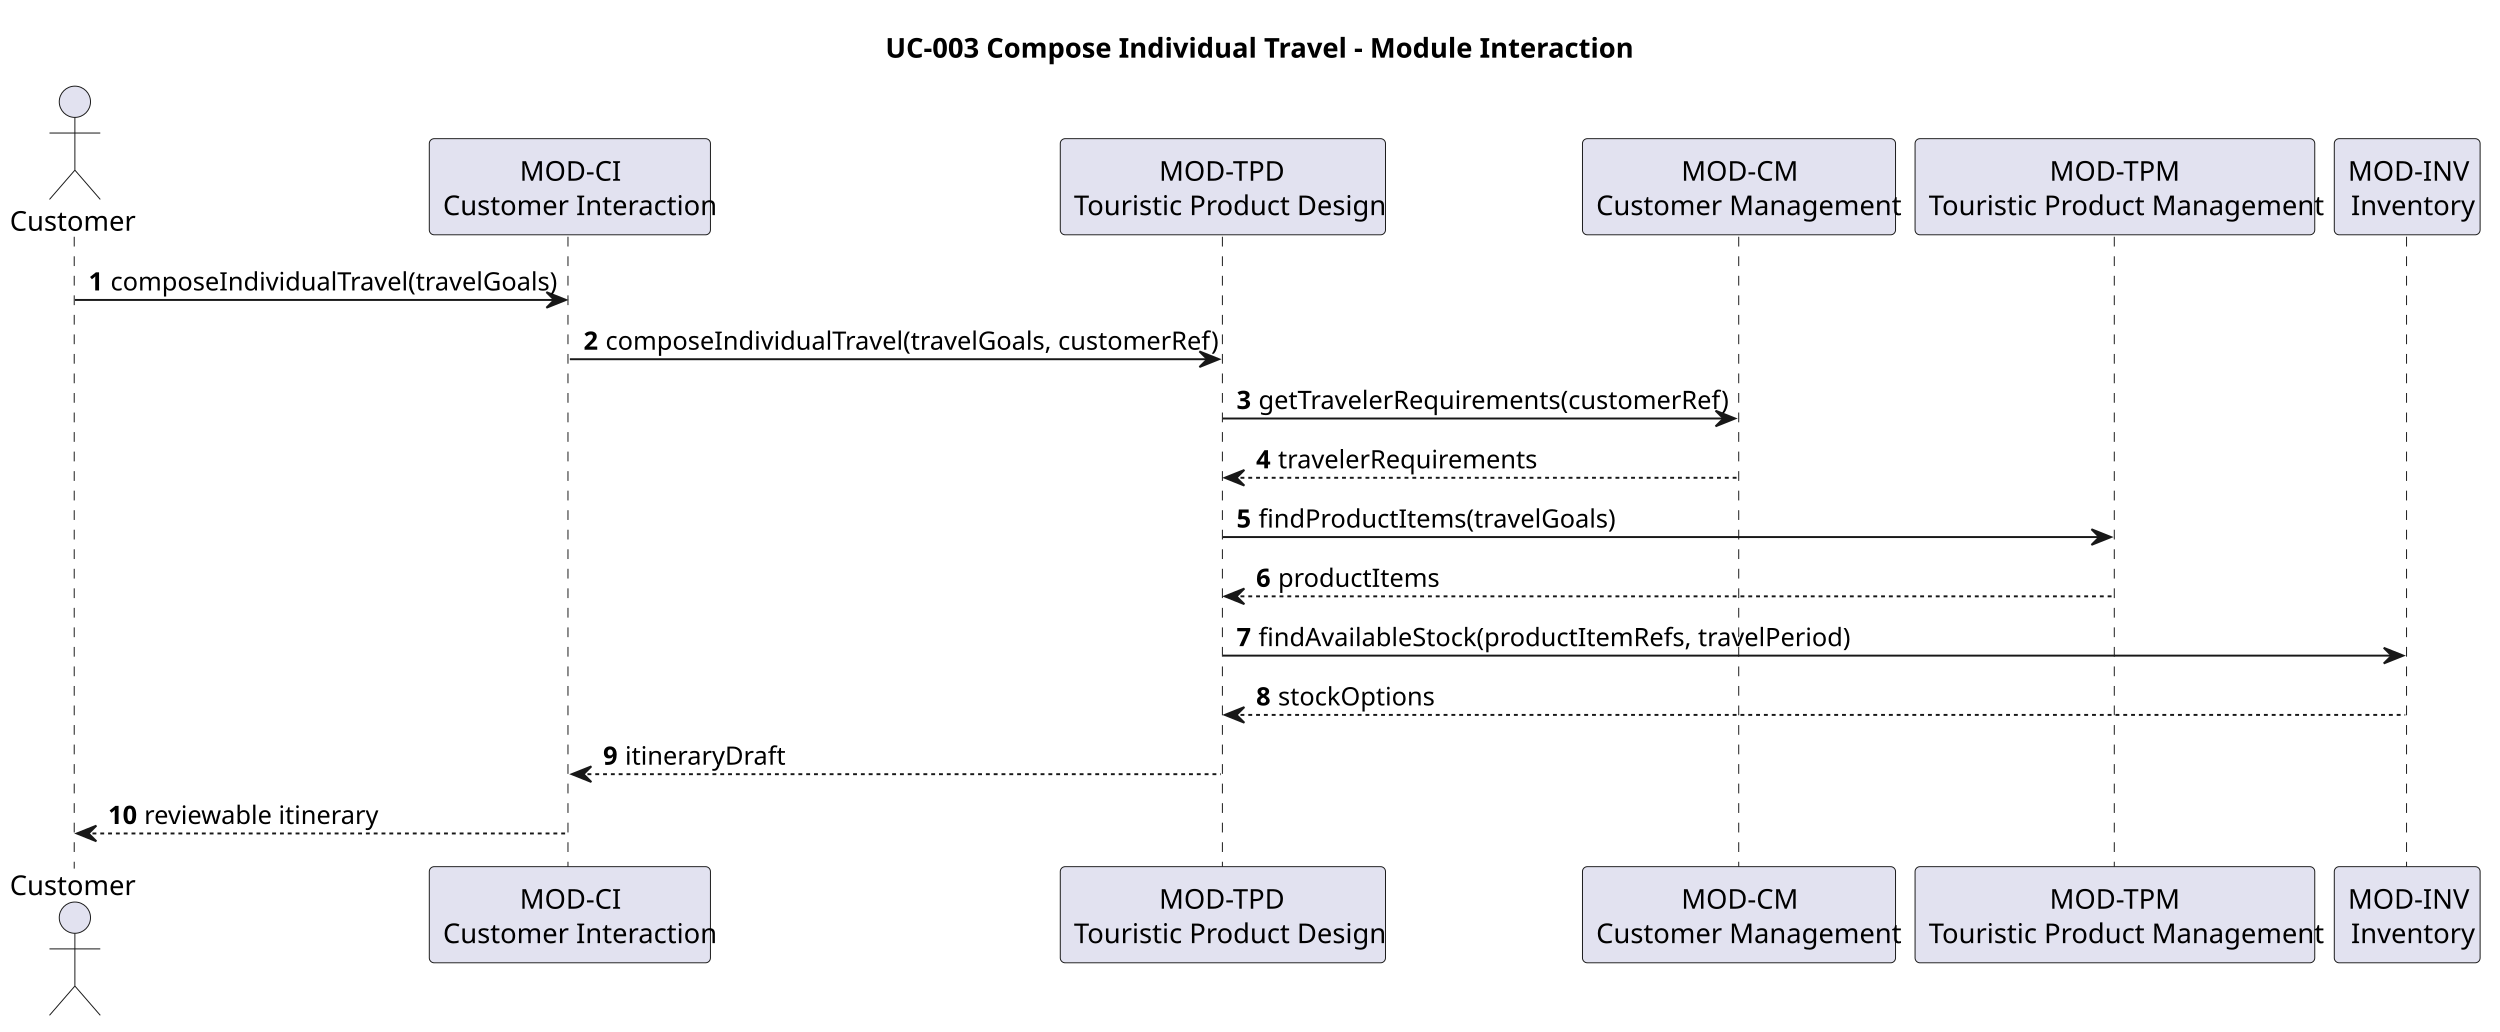
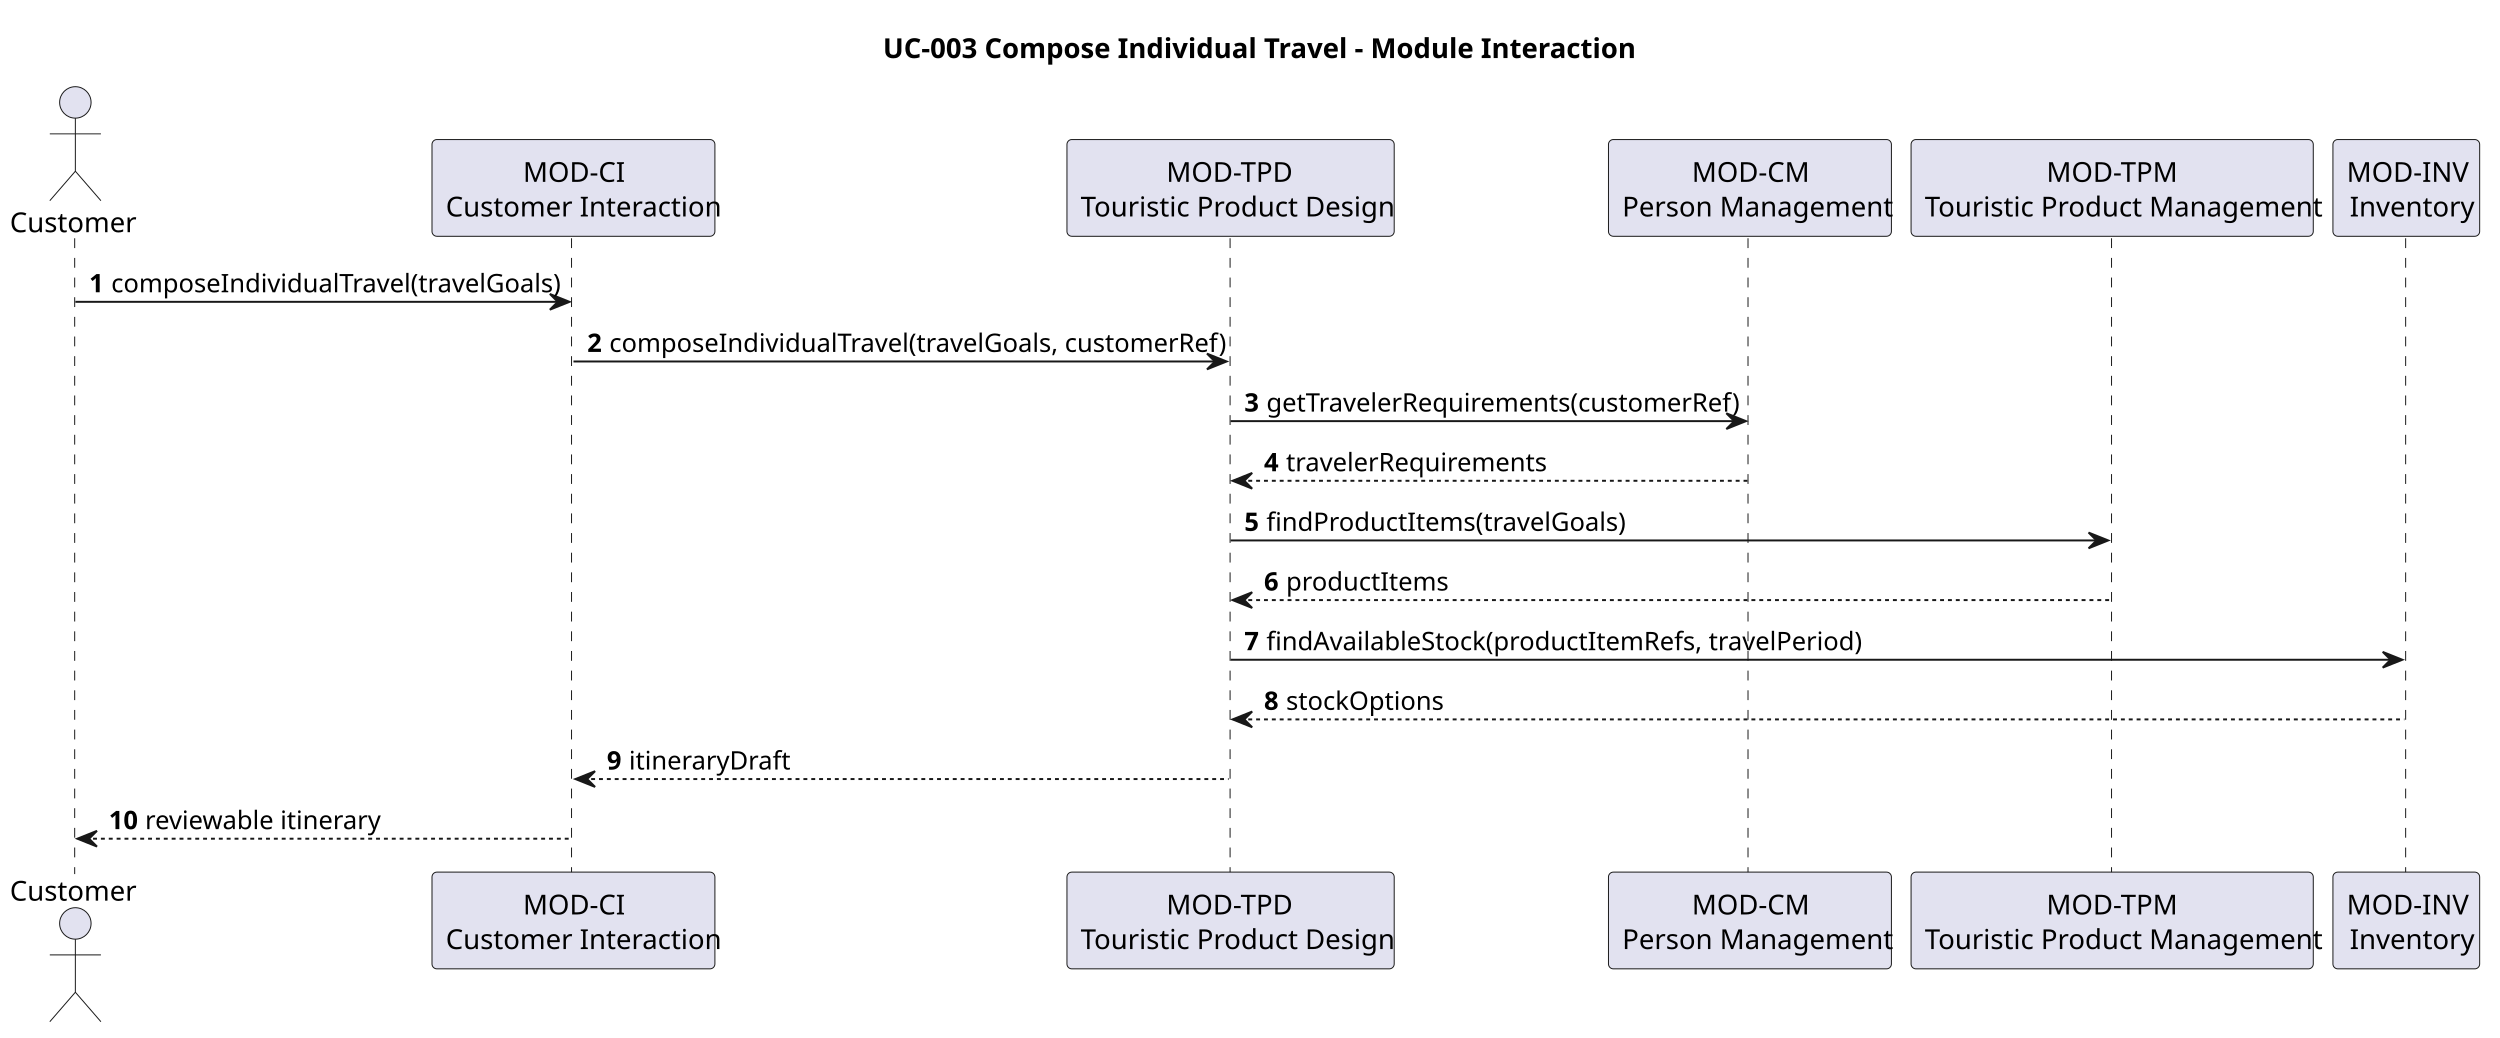
- <svg xmlns="http://www.w3.org/2000/svg" contentStyleType="text/css" data-diagram-type="SEQUENCE" height="528px" preserveAspectRatio="none" style="width:1280px;height:528px;background:#FFFFFF;" version="1.1" viewBox="0 0 1280 528" width="1280px" zoomAndPan="magnify">
+ <svg xmlns="http://www.w3.org/2000/svg" contentStyleType="text/css" data-diagram-type="SEQUENCE" height="528px" preserveAspectRatio="none" style="width:1272px;height:528px;background:#FFFFFF;" version="1.1" viewBox="0 0 1272 528" width="1272px" zoomAndPan="magnify">
  <defs />
  <g>
    <g class="title" data-source-line="1">
-       <text fill="#000000" font-family="sans-serif" font-size="14" font-weight="700" lengthAdjust="spacing" textLength="367.172" x="453.322" y="29.533">UC-003 Compose Individual Travel - Module Interaction</text>
+       <text fill="#000000" font-family="sans-serif" font-size="14" font-weight="700" lengthAdjust="spacing" textLength="367.172" x="449.241" y="29.533">UC-003 Compose Individual Travel - Module Interaction</text>
    </g>
    <g class="participant-lifeline" data-entity-uid="part1" data-qualified-name="Customer" data-source-line="3" id="part1-lifeline">
      <g>
        <rect fill="#000000" fill-opacity="0" height="323.516" width="8" x="34.341" y="121.219" />
        <line style="stroke:#181818;stroke-width:0.5;stroke-dasharray:5,5;" x1="38" x2="38" y1="121.219" y2="444.734" />
      </g>
    </g>
    <g class="participant-lifeline" data-entity-uid="part2" data-qualified-name="CI" data-source-line="4" id="part2-lifeline">
      <g>
        <rect fill="#000000" fill-opacity="0" height="323.516" width="8" x="287.772" y="121.219" />
        <line style="stroke:#181818;stroke-width:0.5;stroke-dasharray:5,5;" x1="290.8" x2="290.8" y1="121.219" y2="444.734" />
      </g>
    </g>
    <g class="participant-lifeline" data-entity-uid="part3" data-qualified-name="TPD" data-source-line="5" id="part3-lifeline">
      <g>
        <rect fill="#000000" fill-opacity="0" height="323.516" width="8" x="622.116" y="121.219" />
        <line style="stroke:#181818;stroke-width:0.5;stroke-dasharray:5,5;" x1="625.865" x2="625.865" y1="121.219" y2="444.734" />
      </g>
    </g>
    <g class="participant-lifeline" data-entity-uid="part4" data-qualified-name="CM" data-source-line="6" id="part4-lifeline">
      <g>
        <rect fill="#000000" fill-opacity="0" height="323.516" width="8" x="886.37" y="121.219" />
-         <line style="stroke:#181818;stroke-width:0.5;stroke-dasharray:5,5;" x1="890.225" x2="890.225" y1="121.219" y2="444.734" />
+         <line style="stroke:#181818;stroke-width:0.5;stroke-dasharray:5,5;" x1="889.387" x2="889.387" y1="121.219" y2="444.734" />
      </g>
    </g>
    <g class="participant-lifeline" data-entity-uid="part5" data-qualified-name="TPM" data-source-line="7" id="part5-lifeline">
      <g>
-         <rect fill="#000000" fill-opacity="0" height="323.516" width="8" x="1078.834" y="121.219" />
-         <line style="stroke:#181818;stroke-width:0.5;stroke-dasharray:5,5;" x1="1082.514" x2="1082.514" y1="121.219" y2="444.734" />
+         <rect fill="#000000" fill-opacity="0" height="323.516" width="8" x="1070.672" y="121.219" />
+         <line style="stroke:#181818;stroke-width:0.5;stroke-dasharray:5,5;" x1="1074.352" x2="1074.352" y1="121.219" y2="444.734" />
      </g>
    </g>
    <g class="participant-lifeline" data-entity-uid="part6" data-qualified-name="INV" data-source-line="8" id="part6-lifeline">
      <g>
-         <rect fill="#000000" fill-opacity="0" height="323.516" width="8" x="1228.486" y="121.219" />
-         <line style="stroke:#181818;stroke-width:0.5;stroke-dasharray:5,5;" x1="1232.155" x2="1232.155" y1="121.219" y2="444.734" />
+         <rect fill="#000000" fill-opacity="0" height="323.516" width="8" x="1220.324" y="121.219" />
+         <line style="stroke:#181818;stroke-width:0.5;stroke-dasharray:5,5;" x1="1223.993" x2="1223.993" y1="121.219" y2="444.734" />
      </g>
    </g>
    <g class="participant participant-head" data-entity-uid="part1" data-qualified-name="Customer" data-source-line="3" id="part1-head">
      <text fill="#000000" font-family="sans-serif" font-size="14" lengthAdjust="spacing" textLength="60.683" x="5" y="118.143">Customer</text>
      <ellipse cx="38.341" cy="52.109" fill="#E2E2F0" rx="8" ry="8" style="stroke:#181818;stroke-width:0.5;" />
      <path d="M38.341,60.109 L38.341,87.109 M25.341,68.109 L51.341,68.109 M38.341,87.109 L25.341,102.109 M38.341,87.109 L51.341,102.109" fill="none" style="stroke:#181818;stroke-width:0.5;" />
    </g>
    <g class="participant participant-tail" data-entity-uid="part1" data-qualified-name="Customer" data-source-line="3" id="part1-tail">
      <text fill="#000000" font-family="sans-serif" font-size="14" lengthAdjust="spacing" textLength="60.683" x="5" y="458.268">Customer</text>
      <ellipse cx="38.341" cy="469.844" fill="#E2E2F0" rx="8" ry="8" style="stroke:#181818;stroke-width:0.5;" />
      <path d="M38.341,477.844 L38.341,504.844 M25.341,485.844 L51.341,485.844 M38.341,504.844 L25.341,519.844 M38.341,504.844 L51.341,519.844" fill="none" style="stroke:#181818;stroke-width:0.5;" />
    </g>
    <g class="participant participant-head" data-entity-uid="part2" data-qualified-name="CI" data-source-line="4" id="part2-head">
      <rect fill="#E2E2F0" height="49.219" rx="2.5" ry="2.5" style="stroke:#181818;stroke-width:0.5;" width="143.944" x="219.8" y="71" />
      <text fill="#000000" font-family="sans-serif" font-size="14" lengthAdjust="spacing" textLength="51.324" x="266.11" y="92.533">MOD-CI</text>
      <text fill="#000000" font-family="sans-serif" font-size="14" lengthAdjust="spacing" textLength="129.944" x="226.8" y="110.143">Customer Interaction</text>
    </g>
    <g class="participant participant-tail" data-entity-uid="part2" data-qualified-name="CI" data-source-line="4" id="part2-tail">
      <rect fill="#E2E2F0" height="49.219" rx="2.5" ry="2.5" style="stroke:#181818;stroke-width:0.5;" width="143.944" x="219.8" y="443.734" />
      <text fill="#000000" font-family="sans-serif" font-size="14" lengthAdjust="spacing" textLength="51.324" x="266.11" y="465.268">MOD-CI</text>
      <text fill="#000000" font-family="sans-serif" font-size="14" lengthAdjust="spacing" textLength="129.944" x="226.8" y="482.877">Customer Interaction</text>
    </g>
    <g class="participant participant-head" data-entity-uid="part3" data-qualified-name="TPD" data-source-line="5" id="part3-head">
      <rect fill="#E2E2F0" height="49.219" rx="2.5" ry="2.5" style="stroke:#181818;stroke-width:0.5;" width="166.503" x="542.865" y="71" />
      <text fill="#000000" font-family="sans-serif" font-size="14" lengthAdjust="spacing" textLength="65.324" x="593.454" y="92.533">MOD-TPD</text>
      <text fill="#000000" font-family="sans-serif" font-size="14" lengthAdjust="spacing" textLength="152.503" x="549.865" y="110.143">Touristic Product Design</text>
    </g>
    <g class="participant participant-tail" data-entity-uid="part3" data-qualified-name="TPD" data-source-line="5" id="part3-tail">
      <rect fill="#E2E2F0" height="49.219" rx="2.5" ry="2.5" style="stroke:#181818;stroke-width:0.5;" width="166.503" x="542.865" y="443.734" />
      <text fill="#000000" font-family="sans-serif" font-size="14" lengthAdjust="spacing" textLength="65.324" x="593.454" y="465.268">MOD-TPD</text>
      <text fill="#000000" font-family="sans-serif" font-size="14" lengthAdjust="spacing" textLength="152.503" x="549.865" y="482.877">Touristic Product Design</text>
    </g>
    <g class="participant participant-head" data-entity-uid="part4" data-qualified-name="CM" data-source-line="6" id="part4-head">
-       <rect fill="#E2E2F0" height="49.219" rx="2.5" ry="2.5" style="stroke:#181818;stroke-width:0.5;" width="160.289" x="810.225" y="71" />
+       <rect fill="#E2E2F0" height="49.219" rx="2.5" ry="2.5" style="stroke:#181818;stroke-width:0.5;" width="143.965" x="818.387" y="71" />
      <text fill="#000000" font-family="sans-serif" font-size="14" lengthAdjust="spacing" textLength="59.097" x="860.821" y="92.533">MOD-CM</text>
-       <text fill="#000000" font-family="sans-serif" font-size="14" lengthAdjust="spacing" textLength="146.289" x="817.225" y="110.143">Customer Management</text>
+       <text fill="#000000" font-family="sans-serif" font-size="14" lengthAdjust="spacing" textLength="129.965" x="825.387" y="110.143">Person Management</text>
    </g>
    <g class="participant participant-tail" data-entity-uid="part4" data-qualified-name="CM" data-source-line="6" id="part4-tail">
-       <rect fill="#E2E2F0" height="49.219" rx="2.5" ry="2.5" style="stroke:#181818;stroke-width:0.5;" width="160.289" x="810.225" y="443.734" />
+       <rect fill="#E2E2F0" height="49.219" rx="2.5" ry="2.5" style="stroke:#181818;stroke-width:0.5;" width="143.965" x="818.387" y="443.734" />
      <text fill="#000000" font-family="sans-serif" font-size="14" lengthAdjust="spacing" textLength="59.097" x="860.821" y="465.268">MOD-CM</text>
-       <text fill="#000000" font-family="sans-serif" font-size="14" lengthAdjust="spacing" textLength="146.289" x="817.225" y="482.877">Customer Management</text>
+       <text fill="#000000" font-family="sans-serif" font-size="14" lengthAdjust="spacing" textLength="129.965" x="825.387" y="482.877">Person Management</text>
    </g>
    <g class="participant participant-head" data-entity-uid="part5" data-qualified-name="TPM" data-source-line="7" id="part5-head">
-       <rect fill="#E2E2F0" height="49.219" rx="2.5" ry="2.5" style="stroke:#181818;stroke-width:0.5;" width="204.641" x="980.514" y="71" />
-       <text fill="#000000" font-family="sans-serif" font-size="14" lengthAdjust="spacing" textLength="66.876" x="1049.397" y="92.533">MOD-TPM</text>
-       <text fill="#000000" font-family="sans-serif" font-size="14" lengthAdjust="spacing" textLength="190.641" x="987.514" y="110.143">Touristic Product Management</text>
+       <rect fill="#E2E2F0" height="49.219" rx="2.5" ry="2.5" style="stroke:#181818;stroke-width:0.5;" width="204.641" x="972.352" y="71" />
+       <text fill="#000000" font-family="sans-serif" font-size="14" lengthAdjust="spacing" textLength="66.876" x="1041.234" y="92.533">MOD-TPM</text>
+       <text fill="#000000" font-family="sans-serif" font-size="14" lengthAdjust="spacing" textLength="190.641" x="979.352" y="110.143">Touristic Product Management</text>
    </g>
    <g class="participant participant-tail" data-entity-uid="part5" data-qualified-name="TPM" data-source-line="7" id="part5-tail">
-       <rect fill="#E2E2F0" height="49.219" rx="2.5" ry="2.5" style="stroke:#181818;stroke-width:0.5;" width="204.641" x="980.514" y="443.734" />
-       <text fill="#000000" font-family="sans-serif" font-size="14" lengthAdjust="spacing" textLength="66.876" x="1049.397" y="465.268">MOD-TPM</text>
-       <text fill="#000000" font-family="sans-serif" font-size="14" lengthAdjust="spacing" textLength="190.641" x="987.514" y="482.877">Touristic Product Management</text>
+       <rect fill="#E2E2F0" height="49.219" rx="2.5" ry="2.5" style="stroke:#181818;stroke-width:0.5;" width="204.641" x="972.352" y="443.734" />
+       <text fill="#000000" font-family="sans-serif" font-size="14" lengthAdjust="spacing" textLength="66.876" x="1041.234" y="465.268">MOD-TPM</text>
+       <text fill="#000000" font-family="sans-serif" font-size="14" lengthAdjust="spacing" textLength="190.641" x="979.352" y="482.877">Touristic Product Management</text>
    </g>
    <g class="participant participant-head" data-entity-uid="part6" data-qualified-name="INV" data-source-line="8" id="part6-head">
-       <rect fill="#E2E2F0" height="49.219" rx="2.5" ry="2.5" style="stroke:#181818;stroke-width:0.5;" width="74.662" x="1195.155" y="71" />
-       <text fill="#000000" font-family="sans-serif" font-size="14" lengthAdjust="spacing" textLength="60.662" x="1202.155" y="92.533">MOD-INV</text>
-       <text fill="#000000" font-family="sans-serif" font-size="14" lengthAdjust="spacing" textLength="57.586" x="1203.693" y="110.143">Inventory</text>
+       <rect fill="#E2E2F0" height="49.219" rx="2.5" ry="2.5" style="stroke:#181818;stroke-width:0.5;" width="74.662" x="1186.993" y="71" />
+       <text fill="#000000" font-family="sans-serif" font-size="14" lengthAdjust="spacing" textLength="60.662" x="1193.993" y="92.533">MOD-INV</text>
+       <text fill="#000000" font-family="sans-serif" font-size="14" lengthAdjust="spacing" textLength="57.586" x="1195.531" y="110.143">Inventory</text>
    </g>
    <g class="participant participant-tail" data-entity-uid="part6" data-qualified-name="INV" data-source-line="8" id="part6-tail">
-       <rect fill="#E2E2F0" height="49.219" rx="2.5" ry="2.5" style="stroke:#181818;stroke-width:0.5;" width="74.662" x="1195.155" y="443.734" />
-       <text fill="#000000" font-family="sans-serif" font-size="14" lengthAdjust="spacing" textLength="60.662" x="1202.155" y="465.268">MOD-INV</text>
-       <text fill="#000000" font-family="sans-serif" font-size="14" lengthAdjust="spacing" textLength="57.586" x="1203.693" y="482.877">Inventory</text>
+       <rect fill="#E2E2F0" height="49.219" rx="2.5" ry="2.5" style="stroke:#181818;stroke-width:0.5;" width="74.662" x="1186.993" y="443.734" />
+       <text fill="#000000" font-family="sans-serif" font-size="14" lengthAdjust="spacing" textLength="60.662" x="1193.993" y="465.268">MOD-INV</text>
+       <text fill="#000000" font-family="sans-serif" font-size="14" lengthAdjust="spacing" textLength="57.586" x="1195.531" y="482.877">Inventory</text>
    </g>
    <g class="message" data-entity-1="part1" data-entity-2="part2" data-source-line="10" id="msg1">
      <polygon fill="#181818" points="279.772,149.57,289.772,153.57,279.772,157.57,283.772,153.57" style="stroke:#181818;stroke-width:1;" />
      <line style="stroke:#181818;stroke-width:1;" x1="38.341" x2="285.772" y1="153.57" y2="153.57" />
      <text fill="#000000" font-family="sans-serif" font-size="13" font-weight="700" lengthAdjust="spacing" textLength="7.23" x="45.341" y="148.714">1</text>
      <text fill="#000000" font-family="sans-serif" font-size="13" lengthAdjust="spacing" textLength="218.201" x="56.571" y="148.714">composeIndividualTravel(travelGoals)</text>
    </g>
    <g class="message" data-entity-1="part2" data-entity-2="part3" data-source-line="11" id="msg2">
      <polygon fill="#181818" points="614.116,179.922,624.116,183.922,614.116,187.922,618.116,183.922" style="stroke:#181818;stroke-width:1;" />
      <line style="stroke:#181818;stroke-width:1;" x1="291.772" x2="620.116" y1="183.922" y2="183.922" />
      <text fill="#000000" font-family="sans-serif" font-size="13" font-weight="700" lengthAdjust="spacing" textLength="7.23" x="298.772" y="179.065">2</text>
      <text fill="#000000" font-family="sans-serif" font-size="13" lengthAdjust="spacing" textLength="299.114" x="310.002" y="179.065">composeIndividualTravel(travelGoals, customerRef)</text>
    </g>
    <g class="message" data-entity-1="part3" data-entity-2="part4" data-source-line="12" id="msg3">
      <polygon fill="#181818" points="878.37,210.273,888.37,214.273,878.37,218.273,882.37,214.273" style="stroke:#181818;stroke-width:1;" />
      <line style="stroke:#181818;stroke-width:1;" x1="626.116" x2="884.37" y1="214.273" y2="214.273" />
      <text fill="#000000" font-family="sans-serif" font-size="13" font-weight="700" lengthAdjust="spacing" textLength="7.23" x="633.116" y="209.417">3</text>
      <text fill="#000000" font-family="sans-serif" font-size="13" lengthAdjust="spacing" textLength="229.023" x="644.346" y="209.417">getTravelerRequirements(customerRef)</text>
    </g>
    <g class="message" data-entity-1="part4" data-entity-2="part3" data-source-line="13" id="msg4">
      <polygon fill="#181818" points="637.116,240.625,627.116,244.625,637.116,248.625,633.116,244.625" style="stroke:#181818;stroke-width:1;" />
      <line style="stroke:#181818;stroke-width:1;stroke-dasharray:2,2;" x1="631.116" x2="889.37" y1="244.625" y2="244.625" />
      <text fill="#000000" font-family="sans-serif" font-size="13" font-weight="700" lengthAdjust="spacing" textLength="7.23" x="643.116" y="239.769">4</text>
      <text fill="#000000" font-family="sans-serif" font-size="13" lengthAdjust="spacing" textLength="124.274" x="654.346" y="239.769">travelerRequirements</text>
    </g>
    <g class="message" data-entity-1="part3" data-entity-2="part5" data-source-line="14" id="msg5">
-       <polygon fill="#181818" points="1070.834,270.977,1080.834,274.977,1070.834,278.977,1074.834,274.977" style="stroke:#181818;stroke-width:1;" />
-       <line style="stroke:#181818;stroke-width:1;" x1="626.116" x2="1076.834" y1="274.977" y2="274.977" />
+       <polygon fill="#181818" points="1062.672,270.977,1072.672,274.977,1062.672,278.977,1066.672,274.977" style="stroke:#181818;stroke-width:1;" />
+       <line style="stroke:#181818;stroke-width:1;" x1="626.116" x2="1068.672" y1="274.977" y2="274.977" />
      <text fill="#000000" font-family="sans-serif" font-size="13" font-weight="700" lengthAdjust="spacing" textLength="7.23" x="633.116" y="270.12">5</text>
      <text fill="#000000" font-family="sans-serif" font-size="13" lengthAdjust="spacing" textLength="171.952" x="644.346" y="270.12">findProductItems(travelGoals)</text>
    </g>
    <g class="message" data-entity-1="part5" data-entity-2="part3" data-source-line="15" id="msg6">
      <polygon fill="#181818" points="637.116,301.328,627.116,305.328,637.116,309.328,633.116,305.328" style="stroke:#181818;stroke-width:1;" />
-       <line style="stroke:#181818;stroke-width:1;stroke-dasharray:2,2;" x1="631.116" x2="1081.834" y1="305.328" y2="305.328" />
+       <line style="stroke:#181818;stroke-width:1;stroke-dasharray:2,2;" x1="631.116" x2="1073.672" y1="305.328" y2="305.328" />
      <text fill="#000000" font-family="sans-serif" font-size="13" font-weight="700" lengthAdjust="spacing" textLength="7.23" x="643.116" y="300.472">6</text>
      <text fill="#000000" font-family="sans-serif" font-size="13" lengthAdjust="spacing" textLength="75.144" x="654.346" y="300.472">productItems</text>
    </g>
    <g class="message" data-entity-1="part3" data-entity-2="part6" data-source-line="16" id="msg7">
-       <polygon fill="#181818" points="1220.486,331.68,1230.486,335.68,1220.486,339.68,1224.486,335.68" style="stroke:#181818;stroke-width:1;" />
-       <line style="stroke:#181818;stroke-width:1;" x1="626.116" x2="1226.486" y1="335.68" y2="335.68" />
+       <polygon fill="#181818" points="1212.324,331.68,1222.324,335.68,1212.324,339.68,1216.324,335.68" style="stroke:#181818;stroke-width:1;" />
+       <line style="stroke:#181818;stroke-width:1;" x1="626.116" x2="1218.324" y1="335.68" y2="335.68" />
      <text fill="#000000" font-family="sans-serif" font-size="13" font-weight="700" lengthAdjust="spacing" textLength="7.23" x="633.116" y="330.823">7</text>
      <text fill="#000000" font-family="sans-serif" font-size="13" lengthAdjust="spacing" textLength="286.851" x="644.346" y="330.823">findAvailableStock(productItemRefs, travelPeriod)</text>
    </g>
    <g class="message" data-entity-1="part6" data-entity-2="part3" data-source-line="17" id="msg8">
      <polygon fill="#181818" points="637.116,362.031,627.116,366.031,637.116,370.031,633.116,366.031" style="stroke:#181818;stroke-width:1;" />
-       <line style="stroke:#181818;stroke-width:1;stroke-dasharray:2,2;" x1="631.116" x2="1231.486" y1="366.031" y2="366.031" />
+       <line style="stroke:#181818;stroke-width:1;stroke-dasharray:2,2;" x1="631.116" x2="1223.324" y1="366.031" y2="366.031" />
      <text fill="#000000" font-family="sans-serif" font-size="13" font-weight="700" lengthAdjust="spacing" textLength="7.23" x="643.116" y="361.175">8</text>
      <text fill="#000000" font-family="sans-serif" font-size="13" lengthAdjust="spacing" textLength="75.144" x="654.346" y="361.175">stockOptions</text>
    </g>
    <g class="message" data-entity-1="part3" data-entity-2="part2" data-source-line="18" id="msg9">
      <polygon fill="#181818" points="302.772,392.383,292.772,396.383,302.772,400.383,298.772,396.383" style="stroke:#181818;stroke-width:1;" />
      <line style="stroke:#181818;stroke-width:1;stroke-dasharray:2,2;" x1="296.772" x2="625.116" y1="396.383" y2="396.383" />
      <text fill="#000000" font-family="sans-serif" font-size="13" font-weight="700" lengthAdjust="spacing" textLength="7.23" x="308.772" y="391.526">9</text>
      <text fill="#000000" font-family="sans-serif" font-size="13" lengthAdjust="spacing" textLength="74.407" x="320.002" y="391.526">itineraryDraft</text>
    </g>
    <g class="message" data-entity-1="part2" data-entity-2="part1" data-source-line="19" id="msg10">
      <polygon fill="#181818" points="49.341,422.734,39.341,426.734,49.341,430.734,45.341,426.734" style="stroke:#181818;stroke-width:1;" />
      <line style="stroke:#181818;stroke-width:1;stroke-dasharray:2,2;" x1="43.341" x2="290.772" y1="426.734" y2="426.734" />
      <text fill="#000000" font-family="sans-serif" font-size="13" font-weight="700" lengthAdjust="spacing" textLength="14.46" x="55.341" y="421.878">10</text>
      <text fill="#000000" font-family="sans-serif" font-size="13" lengthAdjust="spacing" textLength="111.992" x="73.801" y="421.878">reviewable itinerary</text>
    </g>
  </g>
</svg>
